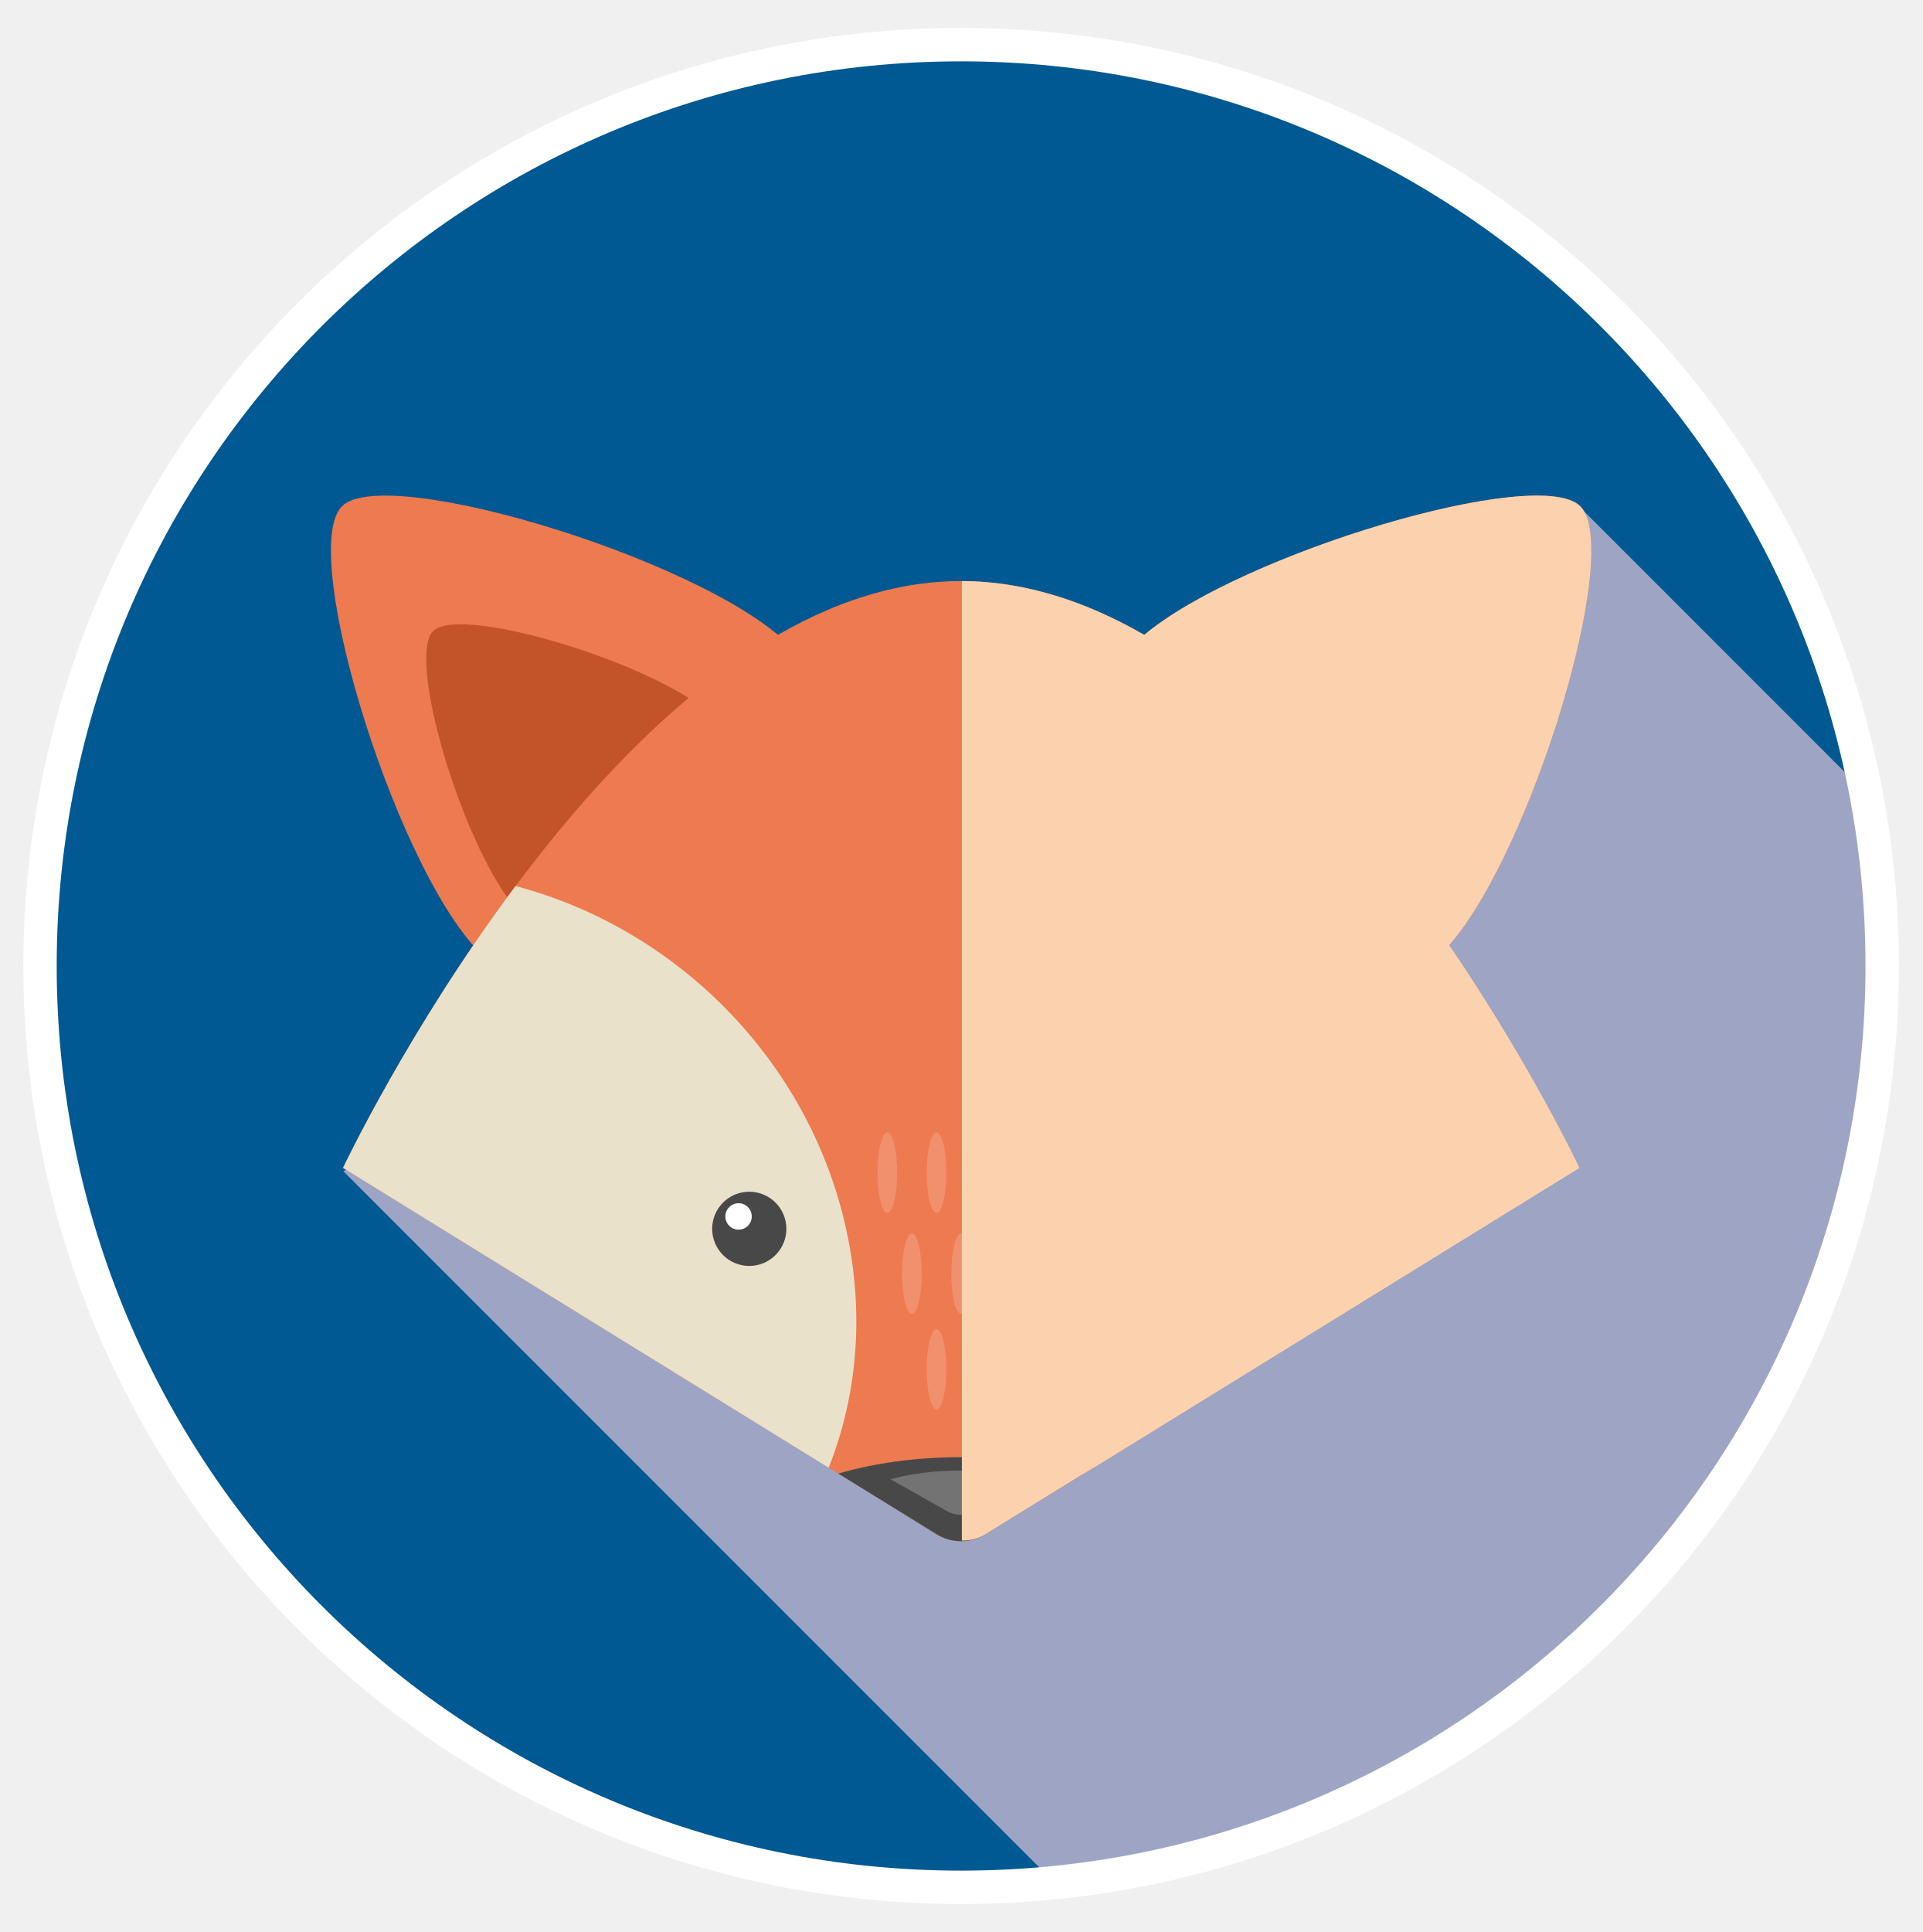
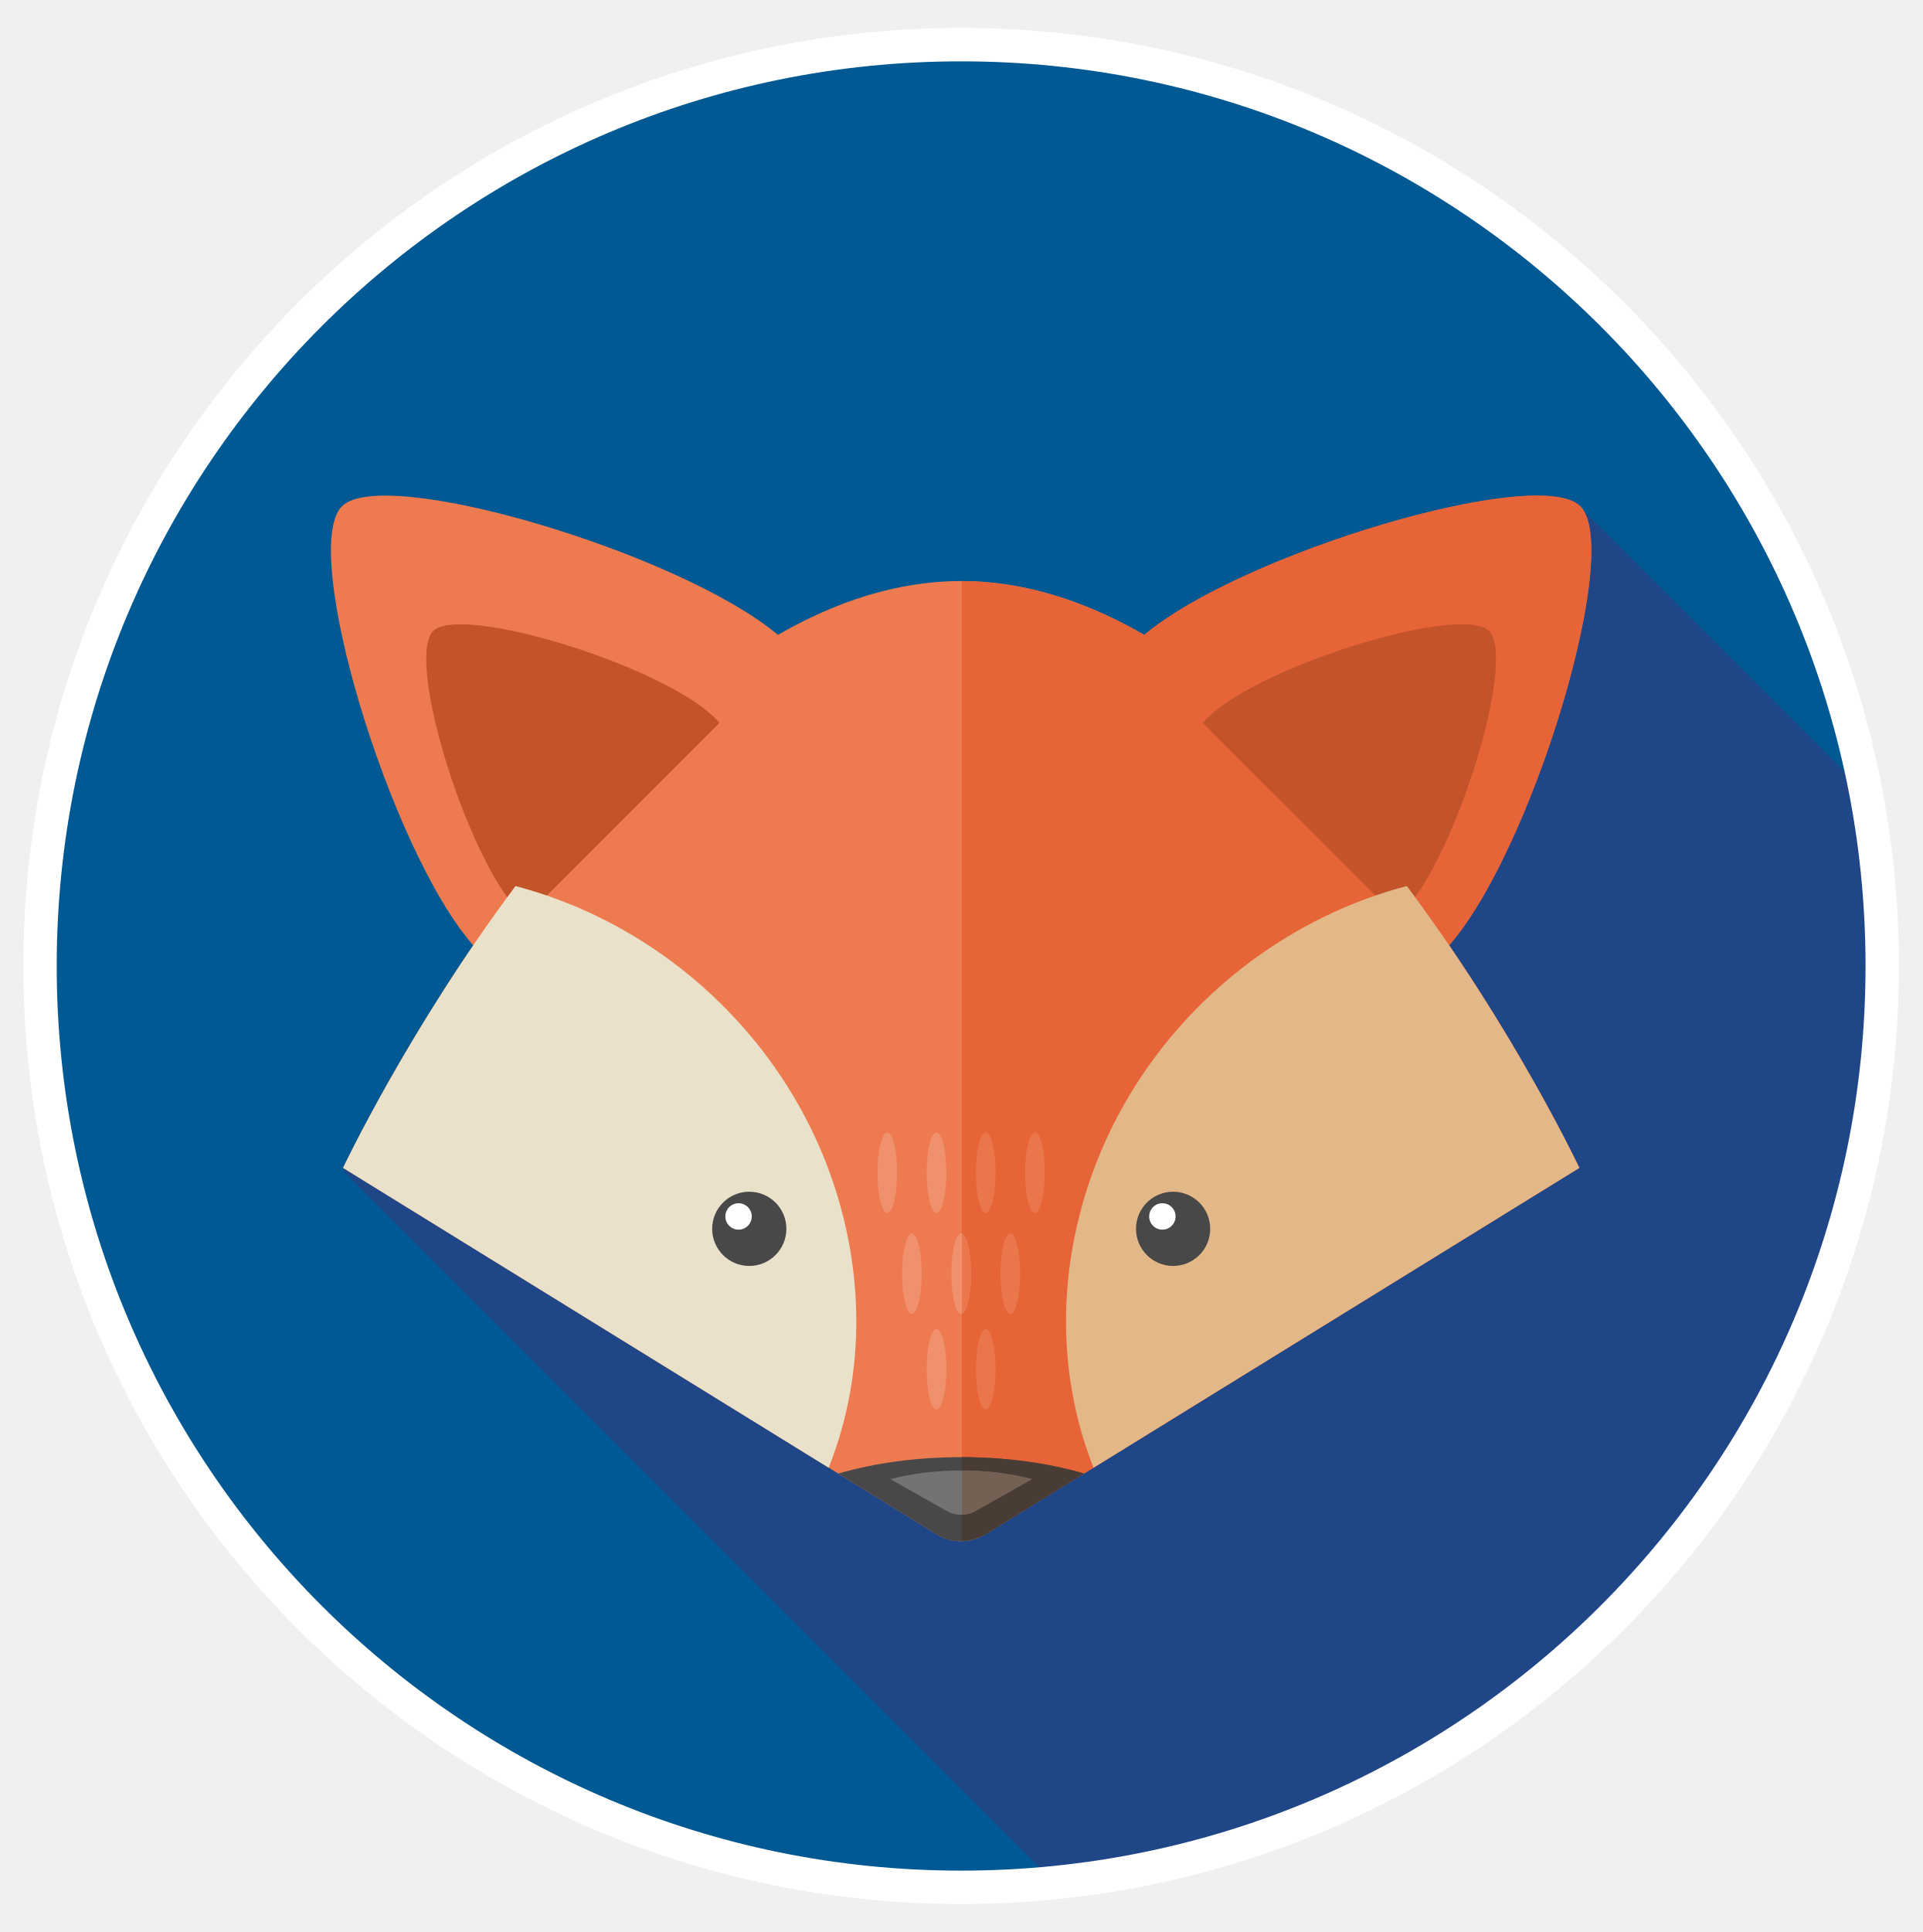
<svg xmlns="http://www.w3.org/2000/svg" xmlns:xlink="http://www.w3.org/1999/xlink" version="1.1" id="Layer_1" x="0px" y="0px" width="115.167px" height="115.722px" viewBox="0 0 115.167 115.722" enable-background="new 0 0 115.167 115.722" xml:space="preserve">
-   <g id="fox_2_">
-     <g id="icon_14_">
-       <g>
-         <defs>
-           <circle id="SVGID_1_" cx="57.583" cy="57.86" r="55.186" />
-         </defs>
-         <use xlink:href="#SVGID_1_" overflow="visible" fill="#005992" />
-         <clipPath id="SVGID_2_">
-           <use xlink:href="#SVGID_1_" overflow="visible" />
-         </clipPath>
-         <g clip-path="url(#SVGID_2_)">
-           <polygon fill="#9EA5C4" points="157.22,92.94 100.289,149.874 20.569,70.153 94.677,30.399     " />
-         </g>
-         <use xlink:href="#SVGID_1_" overflow="visible" fill="none" stroke="#FFFFFF" stroke-width="2" stroke-miterlimit="10" />
+   <g id="icon_14_">
+     <g>
+       <defs>
+         <circle id="SVGID_1_" cx="57.584" cy="57.86" r="55.186" />
+       </defs>
+       <use xlink:href="#SVGID_1_" overflow="visible" fill="#005992" />
+       <clipPath id="SVGID_2_">
+         <use xlink:href="#SVGID_1_" overflow="visible" />
+       </clipPath>
+       <g clip-path="url(#SVGID_2_)">
+         <polygon fill="#1F4787" points="157.22,92.94 100.29,149.874 20.569,70.153 94.678,30.399    " />
      </g>
-     </g>
-     <g id="fox_3_">
-       <g>
-         <g>
-           <g>
-             <g>
-               <path fill="#EE7A4F" d="M29.192,57.47c-5.148-4.376-11.434-24.419-8.704-27.147c2.662-2.662,22.771,3.555,27.147,8.703        C41.488,45.174,35.339,51.323,29.192,57.47z" />
-             </g>
-             <g>
-               <path fill="#C35429" d="M31.454,54.952c-3.254-2.766-7.225-15.431-5.5-17.155c1.682-1.683,14.389,2.247,17.154,5.5        C39.223,47.182,35.338,51.067,31.454,54.952z" />
-             </g>
-           </g>
-           <g>
-             <g>
-               <path fill="#EE7A4F" d="M85.976,57.47c5.148-4.376,11.432-24.419,8.703-27.147c-2.662-2.662-22.771,3.555-27.147,8.703        C73.68,45.174,79.829,51.323,85.976,57.47z" />
-             </g>
-             <g>
-               <path fill="#C35429" d="M83.714,54.952c3.252-2.766,7.225-15.431,5.5-17.155c-1.684-1.683-14.39,2.247-17.155,5.5        C75.944,47.182,79.831,51.067,83.714,54.952z" />
-             </g>
-           </g>
-         </g>
-         <g>
-           <path fill="#EE7A4F" d="M94.621,69.954L65.516,87.913l-0.572,0.35l-0.17,0.102l-5.73,3.537c-0.896,0.553-2.027,0.553-2.924,0      l-5.789-3.568l-0.109-0.07l-0.572-0.35L20.553,69.954c0,0,3.938-8.334,10.334-16.881c1.135-1.518,2.351-3.043,3.626-4.53      c6.317-7.341,14.342-13.739,23.069-13.739c8.717,0,16.732,6.388,23.068,13.719c1.284,1.497,2.511,3.023,3.636,4.551      C90.693,61.62,94.621,69.954,94.621,69.954z" />
-         </g>
-         <g>
-           <g>
-             <g>
-               <ellipse fill="#F1906D" cx="53.163" cy="70.239" rx="0.59" ry="2.408" />
-             </g>
-             <g>
-               <ellipse fill="#F1906D" cx="56.11" cy="70.239" rx="0.59" ry="2.408" />
-             </g>
-             <g>
-               <ellipse fill="#F1906D" cx="59.058" cy="70.239" rx="0.589" ry="2.408" />
-             </g>
-             <g>
-               <ellipse fill="#F1906D" cx="62.005" cy="70.239" rx="0.589" ry="2.408" />
-             </g>
-           </g>
-           <g>
-             <g>
-               <ellipse fill="#F1906D" cx="54.637" cy="76.292" rx="0.589" ry="2.406" />
-             </g>
-             <g>
-               <ellipse fill="#F1906D" cx="57.584" cy="76.292" rx="0.589" ry="2.406" />
-             </g>
-             <g>
-               <ellipse fill="#F1906D" cx="60.532" cy="76.292" rx="0.59" ry="2.406" />
-             </g>
-           </g>
-           <g>
-             <g>
-               <ellipse fill="#F1906D" cx="56.11" cy="82.018" rx="0.59" ry="2.408" />
-             </g>
-             <g>
-               <ellipse fill="#F1906D" cx="59.058" cy="82.018" rx="0.589" ry="2.408" />
-             </g>
-           </g>
-         </g>
-         <g>
-           <path fill="#494848" d="M64.944,88.262l-5.9,3.639c-0.896,0.553-2.027,0.553-2.924,0l-5.898-3.639      c2.148-0.621,4.67-0.982,7.361-0.982S62.784,87.631,64.944,88.262z" />
-         </g>
-         <g>
-           <path fill="#747374" d="M61.821,88.598l-3.396,1.916c-0.517,0.291-1.168,0.291-1.684,0l-3.396-1.916      c1.237-0.328,2.688-0.518,4.238-0.518C59.131,88.081,60.577,88.266,61.821,88.598z" />
-         </g>
-         <g>
-           <g>
-             <path fill="#E9E1CA" d="M49.649,87.913L20.553,69.954c0,0,3.938-8.334,10.334-16.881c9.562,2.51,17.576,10.363,19.815,20.578       C51.807,78.702,51.356,83.614,49.649,87.913z" />
-           </g>
-           <g>
-             <path fill="#E9E1CA" d="M94.621,69.954L65.516,87.913c-1.697-4.299-2.148-9.211-1.045-14.262       c2.24-10.215,10.254-18.068,19.815-20.578C90.693,61.62,94.621,69.954,94.621,69.954z" />
-           </g>
-         </g>
-         <g>
-           <g>
-             <g>
-               <circle fill="#494848" cx="44.891" cy="73.604" r="2.223" />
-             </g>
-             <g>
-               <circle fill="#FFFFFF" cx="44.249" cy="72.862" r="0.791" />
-             </g>
-           </g>
-           <g>
-             <g>
-               <circle fill="#494848" cx="70.284" cy="73.604" r="2.223" />
-             </g>
-             <g>
-               <circle fill="#FFFFFF" cx="69.641" cy="72.862" r="0.791" />
-             </g>
-           </g>
-         </g>
-       </g>
-       <g>
-         <path fill="#FCD2AE" d="M94.679,30.323c-2.492-2.492-20.269,2.796-26.122,7.705c-3.455-1.988-7.125-3.213-10.93-3.223V92.28     c0.492,0.002,0.98-0.109,1.416-0.379l5.9-3.639l0.572-0.35l29.104-17.959c0,0-2.912-6.17-7.801-13.333     C91.777,50.969,97.261,32.904,94.679,30.323z" />
-       </g>
+       <use xlink:href="#SVGID_1_" overflow="visible" fill="none" stroke="#FFFFFF" stroke-width="2" stroke-miterlimit="10" />
    </g>
  </g>
+   <path fill="#EE7A4F" d="M84.288,53.073c-1.125-1.527-2.352-3.053-3.637-4.551c-6.336-7.33-14.352-13.719-23.068-13.719  c-3.821,0-7.508,1.227-10.976,3.223c-5.855-4.908-23.627-10.194-26.119-7.703c-2.583,2.583,2.906,20.66,7.866,26.303  c-4.883,7.162-7.8,13.327-7.8,13.327l29.096,17.959l0.572,0.35l0.109,0.07l5.789,3.568c0.896,0.553,2.028,0.553,2.924,0l5.73-3.537  l0.17-0.102l0.572-0.35l29.105-17.959C94.622,69.954,90.694,61.62,84.288,53.073z" />
+   <g>
+     <path fill="#C35429" d="M31.454,54.952c-3.254-2.766-7.225-15.43-5.5-17.154c1.682-1.684,14.389,2.246,17.154,5.5   C39.223,47.182,35.338,51.067,31.454,54.952z" />
+   </g>
+   <g>
+     <path fill="#E66438" d="M94.68,30.323c-2.492-2.492-20.27,2.795-26.123,7.705c-3.455-1.988-7.125-3.213-10.93-3.223V92.28   c0.492,0.002,0.98-0.109,1.416-0.379l5.9-3.639l0.572-0.35l29.105-17.959c0,0-2.912-6.17-7.801-13.332   C91.778,50.969,97.262,32.904,94.68,30.323z" />
+   </g>
+   <g>
+     <g>
+       <path fill="#E66438" d="M85.977,57.471c5.148-4.377,11.432-24.419,8.703-27.148c-2.662-2.662-22.771,3.555-27.148,8.703    C73.68,45.174,79.829,51.323,85.977,57.471z" />
+     </g>
+     <g>
+       <path fill="#C35429" d="M83.715,54.952c3.252-2.766,7.225-15.43,5.5-17.154c-1.684-1.684-14.391,2.246-17.156,5.5    C75.944,47.182,79.831,51.067,83.715,54.952z" />
+     </g>
+   </g>
+   <path fill="#E3B888" d="M94.512,69.727c-0.01-0.021-0.019-0.039-0.03-0.062c-0.036-0.073-0.083-0.168-0.132-0.268  c-0.015-0.03-0.03-0.062-0.046-0.094c-0.056-0.111-0.119-0.238-0.189-0.376c-0.016-0.032-0.034-0.067-0.051-0.102  c-0.081-0.159-0.168-0.33-0.266-0.52c-0.001-0.002-0.002-0.004-0.003-0.006c-1.188-2.302-3.609-6.745-6.961-11.659  c-0.799-1.171-1.645-2.366-2.546-3.568c-9.562,2.51-17.576,10.363-19.816,20.578c-1.104,5.051-0.652,9.963,1.045,14.262  l29.105-17.959c0,0-0.017-0.036-0.035-0.073C94.57,69.845,94.541,69.787,94.512,69.727z" />
+   <g>
+     <g>
+       <ellipse fill="#F1906D" cx="53.163" cy="70.239" rx="0.59" ry="2.408" />
+     </g>
+     <g>
+       <ellipse fill="#F1906D" cx="56.11" cy="70.239" rx="0.59" ry="2.408" />
+     </g>
+     <g>
+       <ellipse fill="#EA774B" cx="59.058" cy="70.239" rx="0.589" ry="2.408" />
+     </g>
+     <g>
+       <ellipse fill="#EA774B" cx="62.005" cy="70.239" rx="0.589" ry="2.408" />
+     </g>
+   </g>
+   <g>
+     <ellipse fill="#F1906D" cx="54.637" cy="76.292" rx="0.589" ry="2.406" />
+   </g>
+   <g>
+     <ellipse fill="#EA774B" cx="60.532" cy="76.292" rx="0.59" ry="2.406" />
+   </g>
+   <g>
+     <g>
+       <ellipse fill="#F1906D" cx="56.11" cy="82.018" rx="0.59" ry="2.408" />
+     </g>
+     <g>
+       <ellipse fill="#EA774B" cx="59.058" cy="82.018" rx="0.589" ry="2.408" />
+     </g>
+   </g>
+   <g>
+     <path fill="#E9E1CA" d="M49.649,87.913L20.553,69.954c0,0,3.938-8.334,10.334-16.881c9.562,2.51,17.576,10.363,19.815,20.578   C51.807,78.702,51.356,83.614,49.649,87.913z" />
+   </g>
+   <g>
+     <path fill="#494848" d="M64.944,88.262l-5.9,3.639c-0.896,0.553-2.027,0.553-2.924,0l-5.898-3.639   c2.148-0.621,4.67-0.982,7.361-0.982S62.784,87.631,64.944,88.262z" />
+   </g>
+   <path fill="#493C34" d="M57.627,92.28c0.12,0.001,0.24-0.007,0.359-0.021c0.008-0.001,0.016-0.002,0.024-0.003  c0.151-0.019,0.299-0.054,0.445-0.098c0.202-0.066,0.402-0.144,0.588-0.258l5.9-3.639c-2.148-0.627-4.643-0.977-7.316-0.981V92.28z" />
+   <g>
+     <ellipse fill="#F1906D" cx="57.584" cy="76.292" rx="0.589" ry="2.406" />
+   </g>
+   <g>
+     <path fill="#747374" d="M61.821,88.598l-3.396,1.916c-0.517,0.291-1.168,0.291-1.684,0l-3.396-1.916   c1.237-0.328,2.688-0.518,4.238-0.518C59.131,88.081,60.577,88.266,61.821,88.598z" />
+   </g>
+   <g>
+     <g>
+       <circle fill="#494848" cx="44.891" cy="73.604" r="2.223" />
+     </g>
+     <g>
+       <circle fill="#FFFFFF" cx="44.249" cy="72.862" r="0.791" />
+     </g>
+   </g>
+   <g>
+     <circle fill="#494848" cx="70.284" cy="73.604" r="2.223" />
+   </g>
+   <g>
+     <circle fill="#FFFFFF" cx="69.641" cy="72.862" r="0.791" />
+   </g>
+   <path fill="#746153" d="M57.627,90.727c0.276-0.008,0.552-0.075,0.797-0.213l3.396-1.916c-1.232-0.329-2.662-0.513-4.193-0.517  V90.727z" />
+   <path fill="#EA774B" d="M57.627,73.901v4.779c0.305-0.092,0.546-1.119,0.546-2.389S57.932,73.993,57.627,73.901z" />
</svg>
